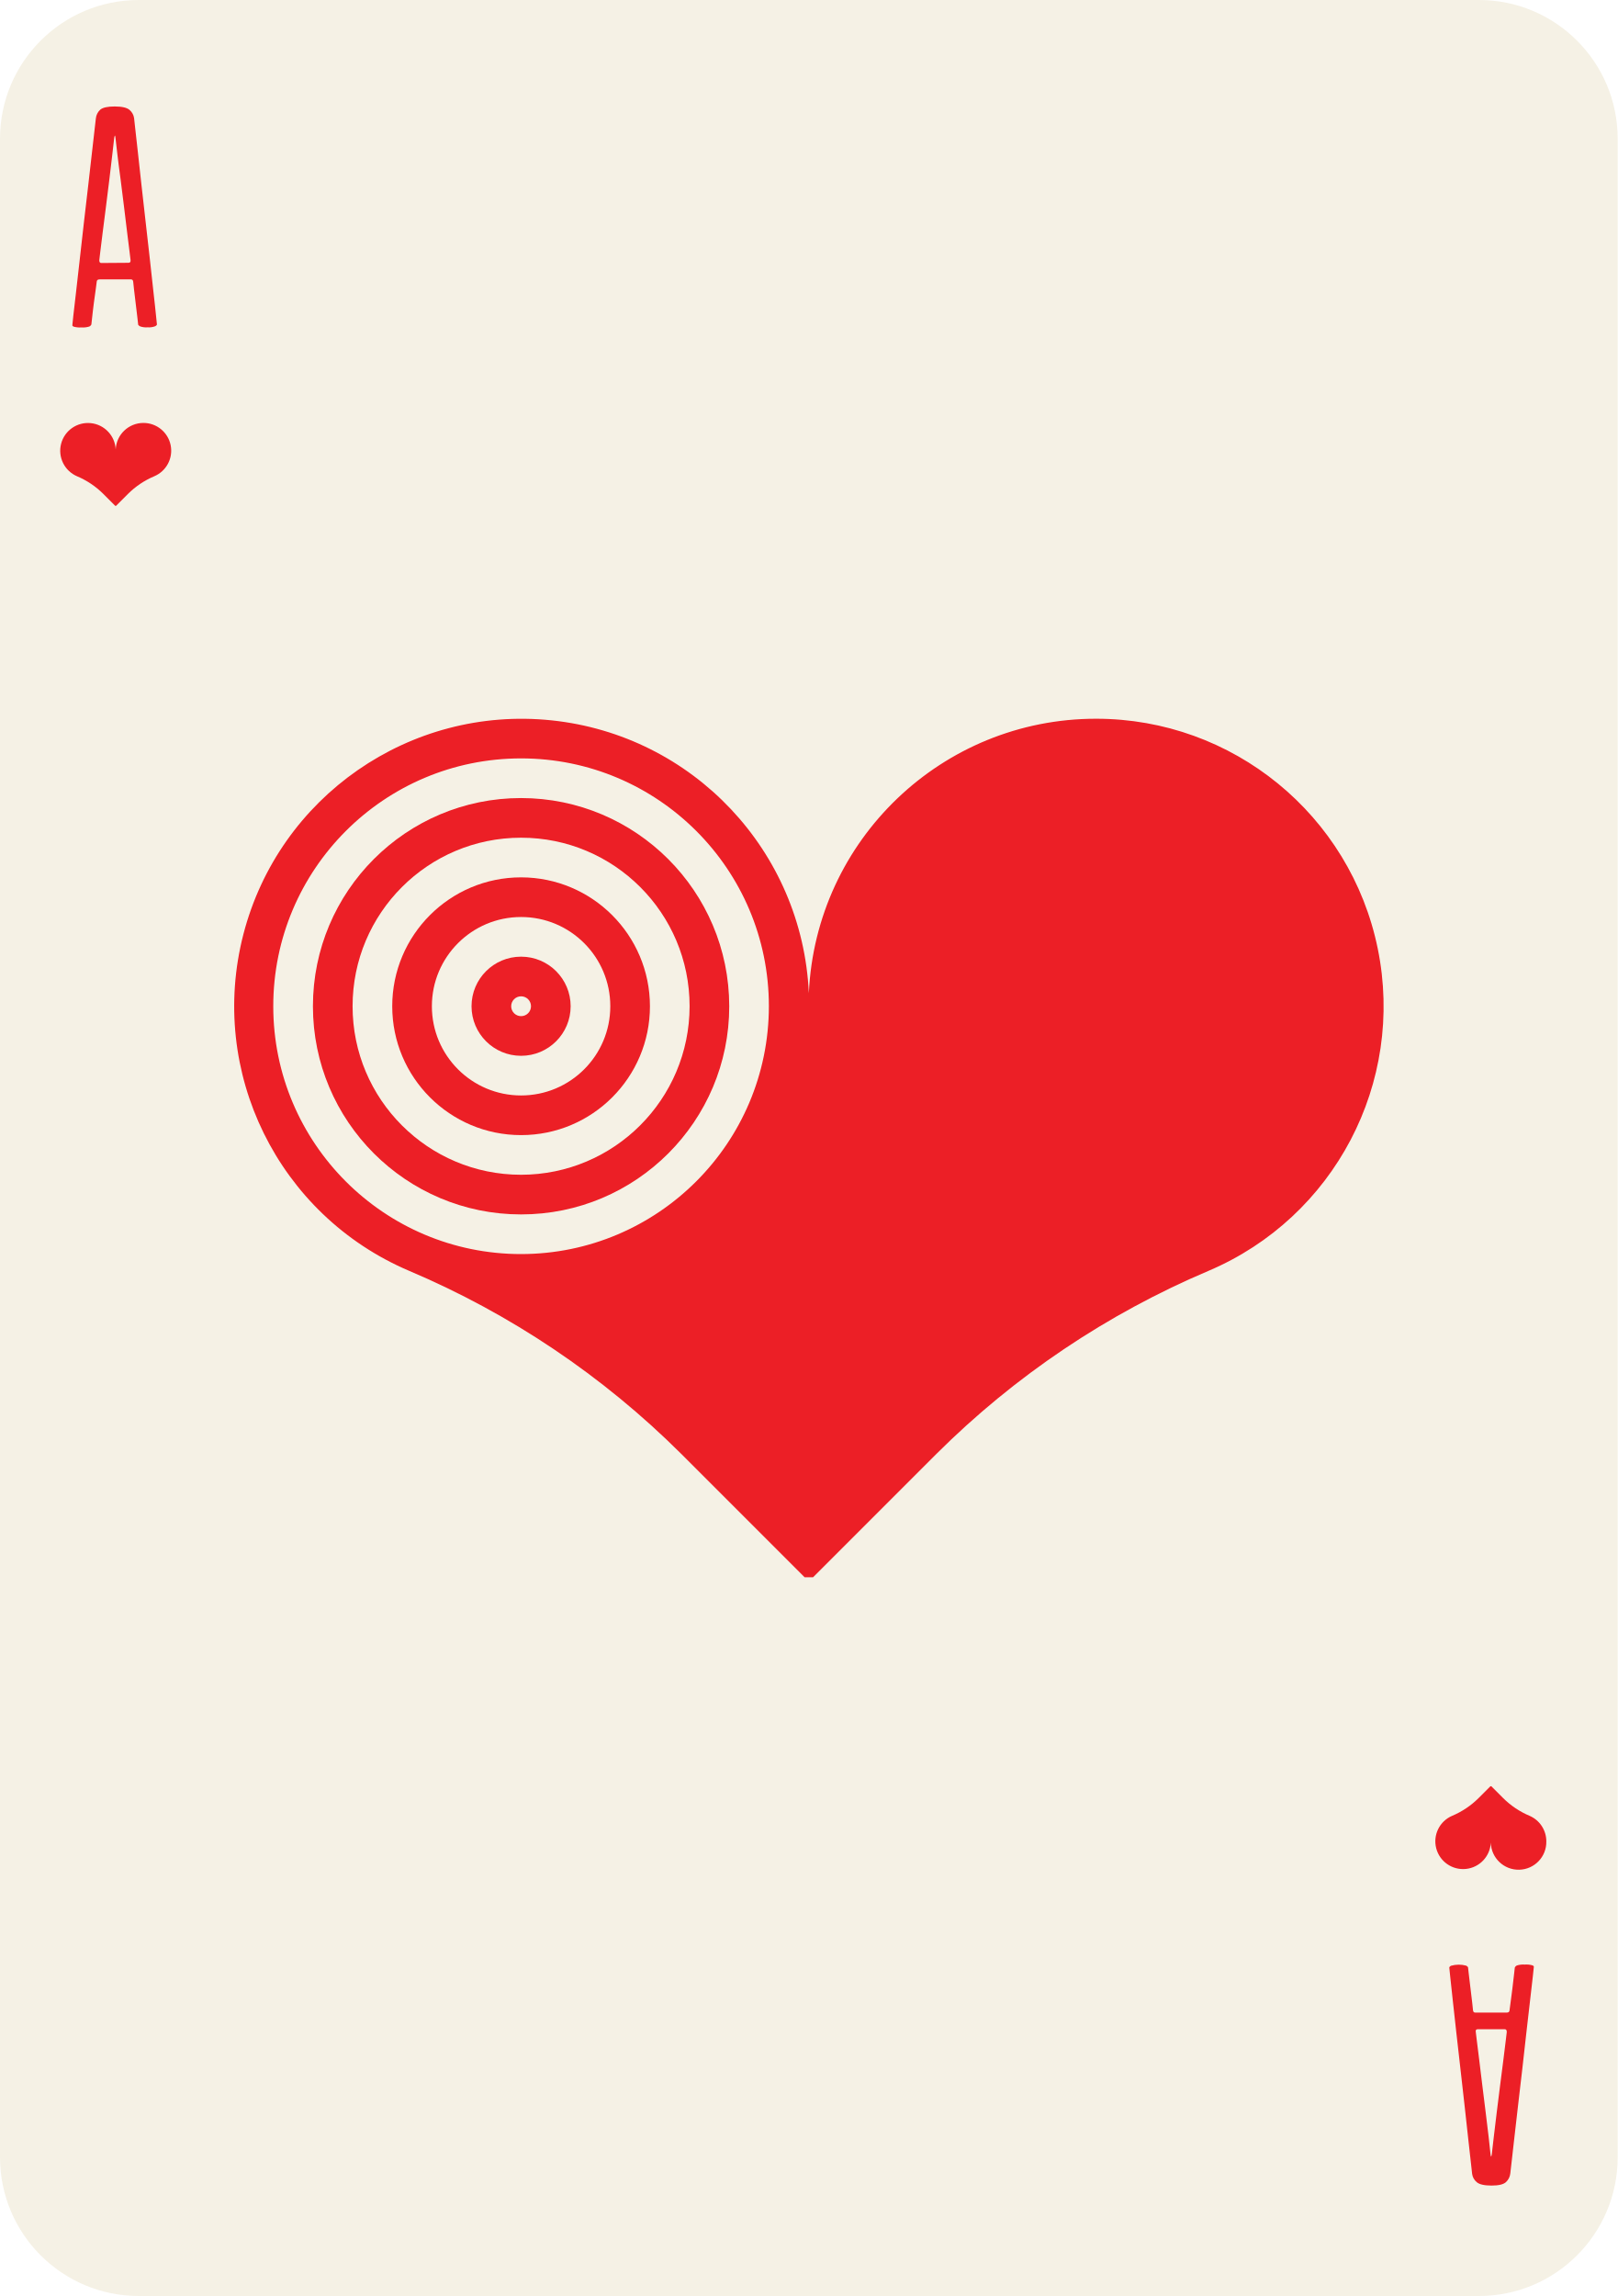
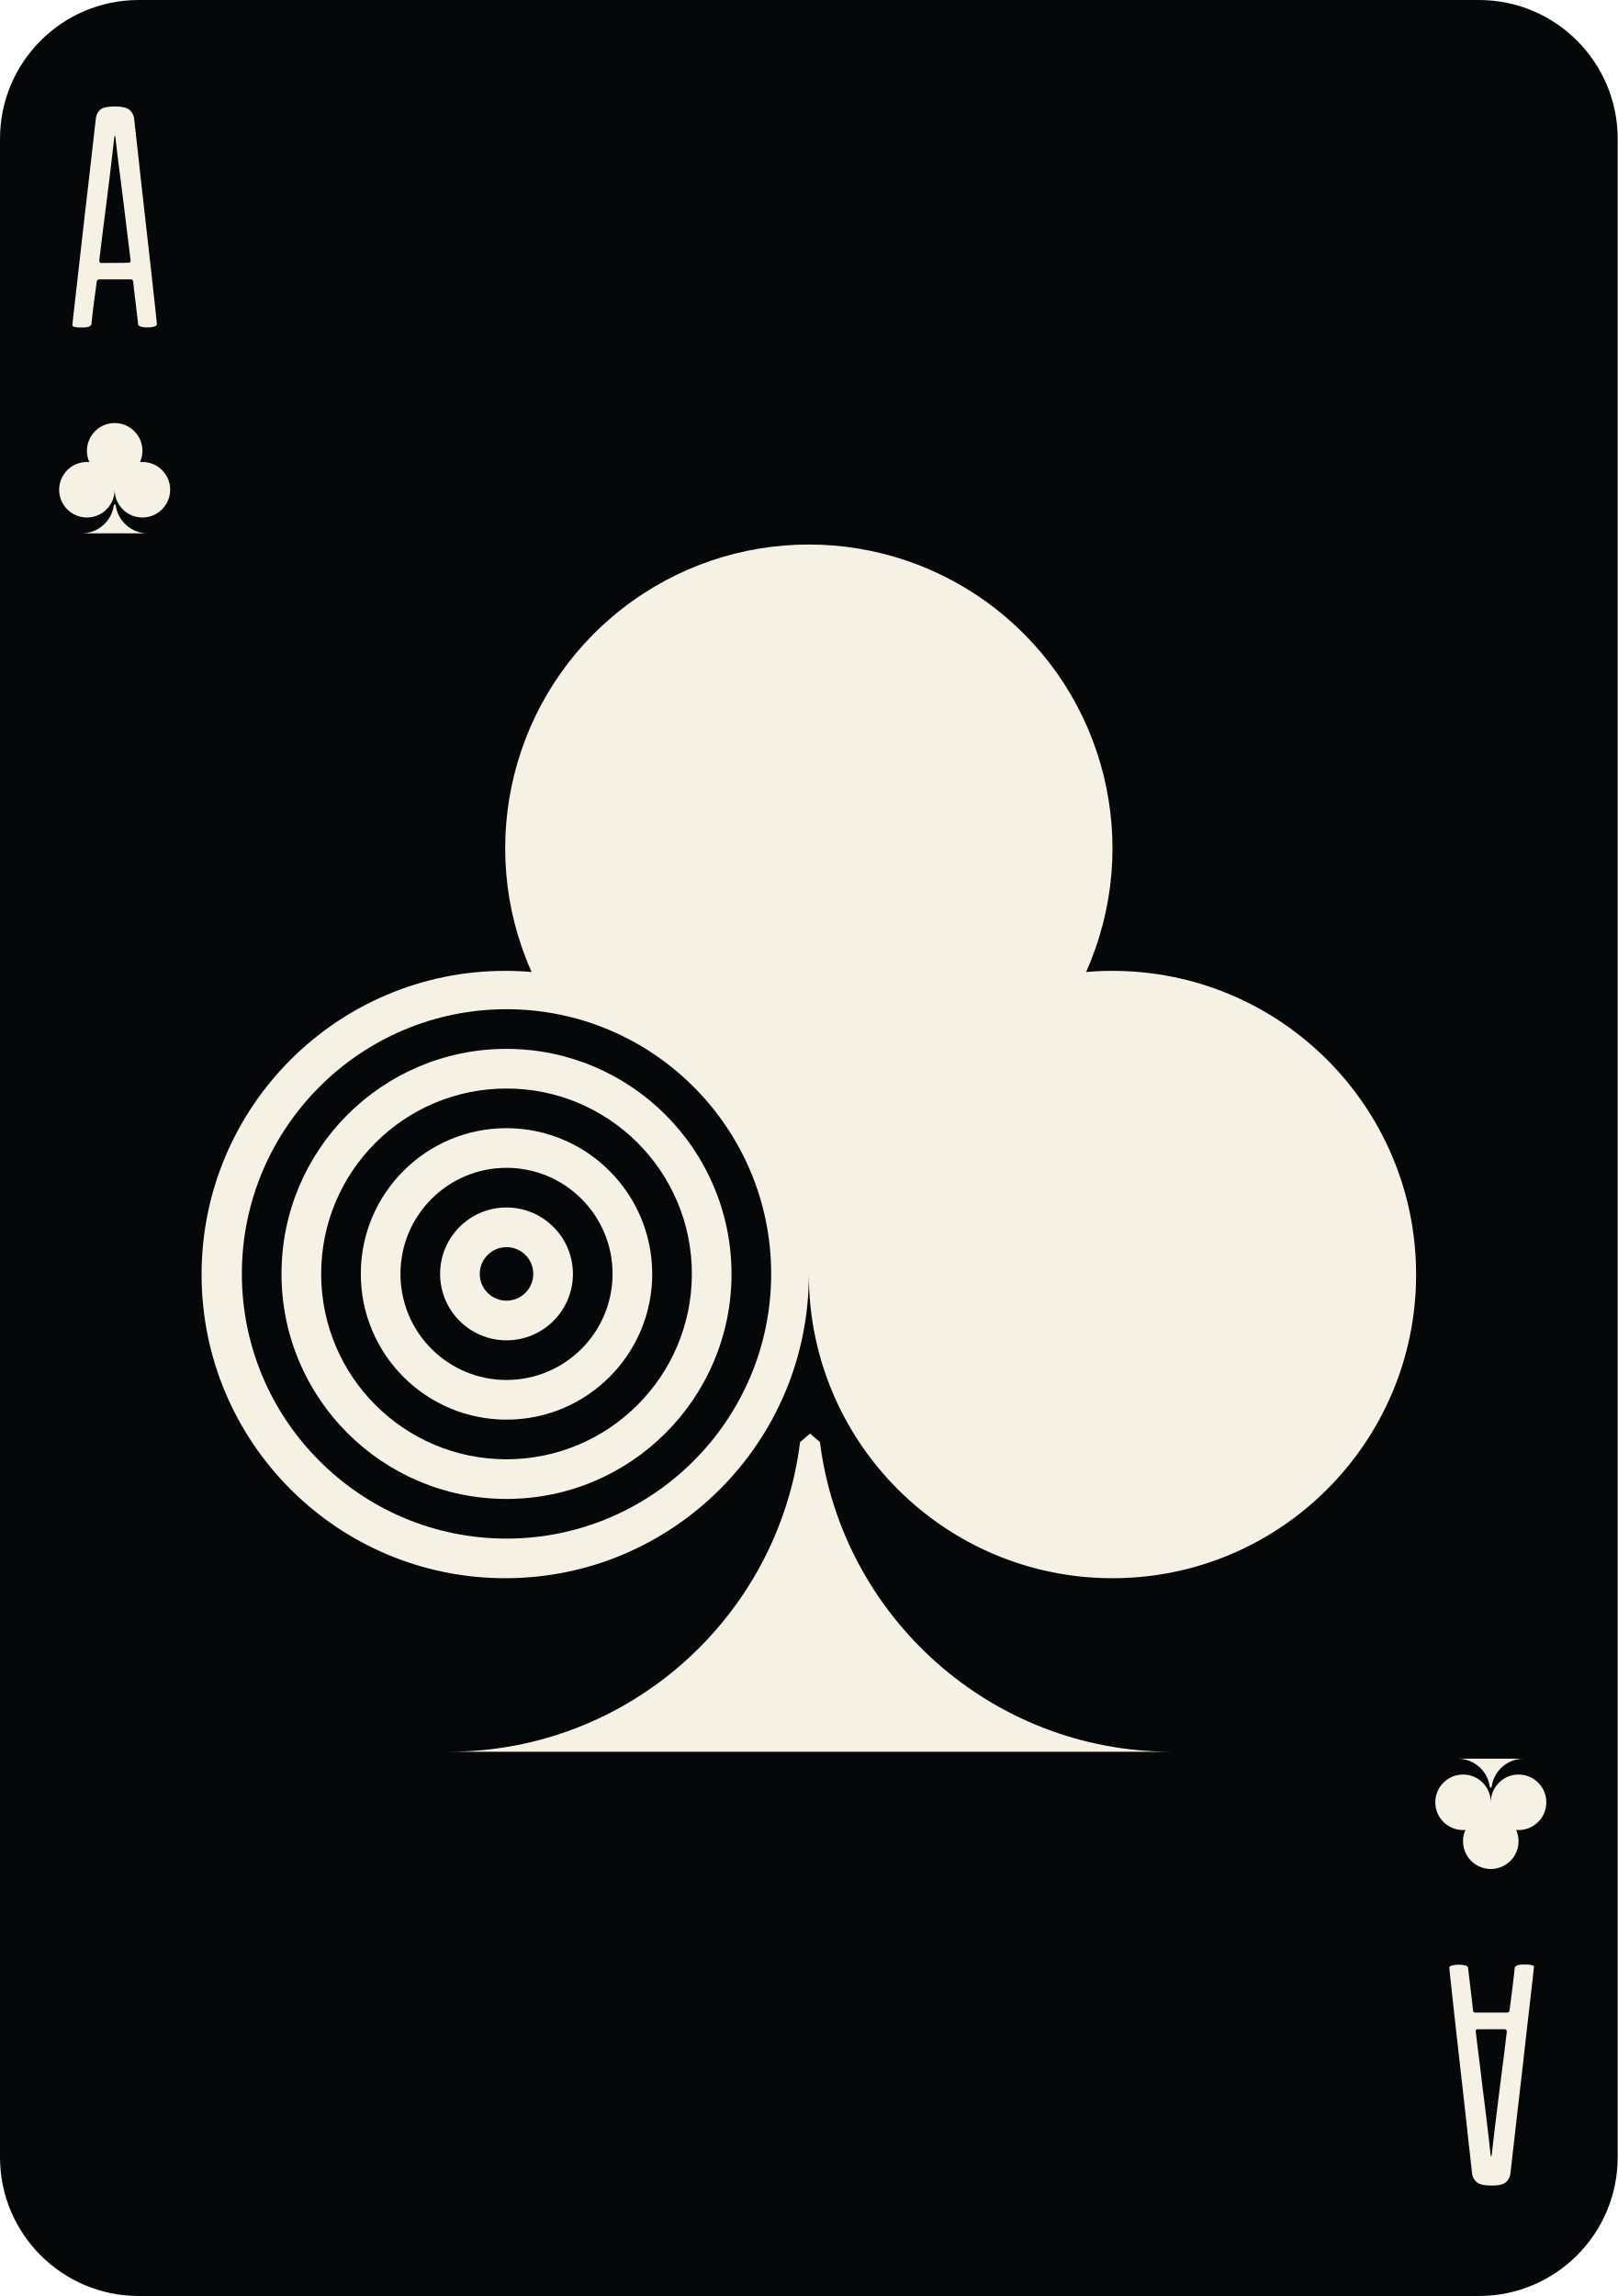
<svg xmlns="http://www.w3.org/2000/svg" viewBox="0 0 816 1158">
-   <rect fill="#f5f1e5" height="1158" rx="70" width="816" />
-   <g fill="#ec1f26">
-     <path d="m57.83 53.7q5.54 0 7.51 1.74a6.57 6.57 0 0 1 2.29 4.1c0 .22.18 1.88.55 5s.81 7.11 1.34 12 1.13 10.46 1.82 16.58 1.39 12.46 2.13 18.88 1.45 12.72 2.14 18.88 1.28 11.67 1.81 16.51 1 8.75 1.27 11.69.47 4.48.47 4.59-.18.5-.87.87a9.28 9.28 0 0 1 -3.87.55 9.27 9.27 0 0 1 -3.71-.47 2.6 2.6 0 0 1 -1-.79q0-.17-.39-3.48c-.27-2.21-.56-4.64-.87-7.27s-.61-5.06-.87-7.27-.4-3.47-.4-3.79c-.1-.73-.47-1.1-1.1-1.1h-15.83c-.85 0-1.32.31-1.43.94 0 .22-.15 1.43-.47 3.64s-.63 4.63-1 7.26-.6 5.09-.87 7.35-.39 3.45-.39 3.56a2.09 2.09 0 0 1 -1 1 10.57 10.57 0 0 1 -4 .47 11.33 11.33 0 0 1 -3.95-.4c-.53-.26-.74-.55-.63-.86 0-.11.16-1.64.47-4.59s.77-6.84 1.35-11.69 1.2-10.4 1.88-16.6 1.4-12.48 2.14-19 1.47-12.8 2.21-19 1.37-11.69 1.89-16.59 1-8.85 1.35-11.85.55-4.61.55-4.82a6.9 6.9 0 0 1 2.21-4.42q1.91-1.62 7.27-1.62zm7 78.84c.84 0 1.16-.53 1-1.58 0-.1-.16-1.39-.47-3.87s-.71-5.66-1.19-9.56-1-8.22-1.58-13-1.16-9.38-1.74-13.91-1.18-8.62-1.6-12.43-.74-6.69-1-8.69c-.1-.84-.21-1.21-.31-1.11a2.8 2.8 0 0 0 -.32 1.11q-.31 3-1 8.69t-1.48 12.48q-.78 6.8-1.73 13.91t-1.66 13c-.48 3.9-.87 7.11-1.19 9.64s-.47 3.85-.47 4c0 .95.31 1.42.95 1.42z" />
-     <path d="m72.36 213.31a14 14 0 0 0 -14 13.37 14 14 0 1 0 -19.49 13.53 42 42 0 0 1 13.26 8.91l6 6h.41l6-6a42 42 0 0 1 13.26-8.91 14 14 0 0 0 -5.49-26.9z" />
-     <path d="m752.38 1102.3q-5.53 0-7.51-1.74a6.55 6.55 0 0 1 -2.29-4.11c0-.21-.18-1.87-.55-5s-.82-7.11-1.34-12-1.14-10.43-1.82-16.59-1.4-12.46-2.13-18.88-1.45-12.72-2.14-18.88-1.29-11.67-1.82-16.51-.94-8.75-1.26-11.7-.47-4.47-.47-4.58.18-.5.87-.87a14.36 14.36 0 0 1 7.58-.08 2.69 2.69 0 0 1 1 .79q0 .17.39 3.48t.87 7.27q.48 3.95.87 7.27c.26 2.21.4 3.47.4 3.79.1.73.47 1.1 1.1 1.1h15.87c.85 0 1.32-.31 1.42-.94 0-.22.16-1.43.48-3.64s.63-4.63.95-7.27.6-5.08.86-7.34.4-3.45.4-3.56a2.09 2.09 0 0 1 1-1 10.57 10.57 0 0 1 4-.47 11.26 11.26 0 0 1 3.94.4c.53.26.74.55.64.86q0 .17-.48 4.59t-1.34 11.69q-.87 7.26-1.9 16.51t-2.13 19q-1.1 9.72-2.21 19t-1.9 16.59q-.78 7.35-1.34 11.85c-.37 3-.55 4.61-.55 4.82a6.9 6.9 0 0 1 -2.21 4.42q-1.88 1.73-7.25 1.73zm-7-78.84c-.84 0-1.15.52-.94 1.58 0 .1.16 1.39.47 3.87s.71 5.66 1.19 9.56 1 8.21 1.58 13 1.16 9.38 1.73 13.91 1.09 8.69 1.51 12.48.73 6.69.94 8.69c.11.84.22 1.21.32 1.11a2.86 2.86 0 0 0 .31-1.11q.33-3 1-8.69t1.5-12.48q.8-6.8 1.74-13.91t1.66-13q.7-5.85 1.19-9.64c.31-2.53.47-3.85.47-3.95 0-1-.32-1.42-1-1.42z" />
-     <path d="m780 928.69a14 14 0 0 0 -8.51-12.9 42 42 0 0 1 -13.26-8.91l-6-6h-.41l-6 6a42 42 0 0 1 -13.26 8.91 14 14 0 1 0 19.44 13.53 14 14 0 0 0 28-.63z" />
-     <path d="m552.84 362.5a145 145 0 0 0 -144.84 138.43 145 145 0 1 0 -201.67 140 435 435 0 0 1 137.21 92.25l62.31 62.31h4.3l62.31-62.31a435 435 0 0 1 137.21-92.25 145 145 0 0 0 -56.83-278.43zm-290 270a125 125 0 1 1 125-125 125.14 125.14 0 0 1 -124.99 125z" />
-     <path d="m262.85 402.5a105 105 0 1 0 105 105 105.12 105.12 0 0 0 -105-105zm0 190a85 85 0 1 1 85-85 85.1 85.1 0 0 1 -85 85z" />
-     <path d="m262.85 442.5a65 65 0 1 0 65 65 65.07 65.07 0 0 0 -65-65zm0 110a45 45 0 1 1 45-45 45 45 0 0 1 -45 45z" />
-     <path d="m262.85 482.5a25 25 0 1 0 25 25 25 25 0 0 0 -25-25zm0 30a5 5 0 1 1 5-5 5 5 0 0 1 -5 5z" />
+   <rect fill="#060709" height="1158" rx="70" width="816" />
+   <g fill="#f5f1e5">
+     <path d="m57.83 53.7q5.54 0 7.5 1.74a6.54 6.54 0 0 1 2.3 4.1c0 .22.18 1.88.55 5s.81 7.11 1.34 12 1.13 10.46 1.82 16.58 1.39 12.46 2.13 18.88 1.45 12.72 2.13 18.88 1.29 11.67 1.82 16.51 1 8.75 1.27 11.69.47 4.48.47 4.59-.18.5-.87.87a9.31 9.31 0 0 1 -3.87.55 9.27 9.27 0 0 1 -3.71-.47 2.6 2.6 0 0 1 -1-.79q0-.17-.39-3.48c-.27-2.21-.56-4.64-.87-7.27s-.61-5.06-.87-7.27-.4-3.47-.4-3.79c-.1-.73-.47-1.1-1.1-1.1h-15.83c-.85 0-1.32.31-1.43.94 0 .22-.15 1.43-.47 3.64s-.63 4.63-1 7.26-.61 5.09-.87 7.35-.39 3.45-.39 3.56a2.09 2.09 0 0 1 -1 1 10.57 10.57 0 0 1 -4 .47 11.33 11.33 0 0 1 -3.95-.4c-.53-.26-.74-.55-.63-.86 0-.11.16-1.64.47-4.59s.77-6.84 1.35-11.69 1.2-10.4 1.88-16.6 1.4-12.48 2.14-19 1.47-12.8 2.21-19 1.37-11.69 1.89-16.59 1-8.85 1.35-11.85.55-4.61.55-4.82a6.9 6.9 0 0 1 2.21-4.42q1.91-1.62 7.27-1.62zm7 78.84c.84 0 1.16-.53 1-1.58 0-.1-.16-1.39-.47-3.87s-.72-5.66-1.19-9.56-1-8.22-1.58-13-1.16-9.38-1.74-13.91-1.18-8.62-1.6-12.43-.74-6.69-1-8.69c-.1-.84-.21-1.21-.31-1.11a2.8 2.8 0 0 0 -.32 1.11q-.31 3-1 8.69t-1.48 12.48q-.78 6.8-1.73 13.91t-1.66 13c-.48 3.9-.87 7.11-1.19 9.64s-.47 3.85-.47 4c0 .95.31 1.42.95 1.42z" />
+     <path d="m85.84 247a14 14 0 1 1 -28 0 14 14 0 1 1 -14-14c.41 0 .82 0 1.22.06a14 14 0 1 1 25.58 0c.4 0 .81-.06 1.22-.06a14 14 0 0 1 13.98 14z" />
+     <path d="m74.56 269h-33.35a16.36 16.36 0 0 0 16.22-14.28l.46-.39.46.39a16.34 16.34 0 0 0 16.21 14.28z" />
+     <path d="m752.38 1102.3q-5.53 0-7.51-1.74a6.55 6.55 0 0 1 -2.29-4.11c0-.21-.18-1.87-.55-5s-.82-7.11-1.35-12-1.13-10.43-1.81-16.59-1.4-12.46-2.14-18.88-1.44-12.72-2.13-18.88-1.29-11.67-1.82-16.51-.94-8.75-1.26-11.7-.47-4.47-.47-4.58.18-.5.87-.87a14.36 14.36 0 0 1 7.58-.08 2.69 2.69 0 0 1 1 .79q0 .17.39 3.48c.27 2.21.55 4.63.87 7.27s.61 5.05.87 7.27.39 3.47.39 3.79c.11.73.48 1.1 1.11 1.1h15.87c.84 0 1.32-.31 1.42-.94 0-.22.16-1.43.48-3.64s.63-4.63.94-7.27.61-5.08.87-7.34.4-3.45.4-3.56a2 2 0 0 1 1-1 10.54 10.54 0 0 1 4-.47 11.29 11.29 0 0 1 4 .4c.53.26.74.55.64.86q0 .17-.48 4.59t-1.34 11.69q-.87 7.26-1.9 16.51t-2.13 19q-1.11 9.72-2.21 19t-1.9 16.59q-.78 7.35-1.34 11.85c-.37 3-.55 4.61-.55 4.82a6.86 6.86 0 0 1 -2.22 4.42q-1.93 1.73-7.3 1.73zm-7-78.84c-.84 0-1.15.52-.94 1.58 0 .1.15 1.39.47 3.87s.71 5.66 1.19 9.56 1 8.21 1.58 13 1.16 9.38 1.73 13.91 1.08 8.69 1.5 12.48.74 6.69.95 8.69c.11.84.21 1.21.32 1.11a2.86 2.86 0 0 0 .31-1.11q.33-3 1-8.69t1.5-12.48q.8-6.8 1.74-13.91t1.66-13c.47-3.9.87-7.11 1.18-9.64s.48-3.85.48-3.95c0-1-.32-1.42-1-1.42z" />
+     <path d="m724 909a14 14 0 1 1 28 0 14 14 0 1 1 14 14c-.41 0-.82 0-1.22-.06a14 14 0 1 1 -25.58 0 12.1 12.1 0 0 1 -1.2.06 14 14 0 0 1 -14-14z" />
+     <path d="m735.28 887h33.35a16.34 16.34 0 0 0 -16.21 14.28l-.46.39-.46-.39a16.36 16.36 0 0 0 -16.22-14.28z" />
+     <path d="m591 883.5h-364.72c91.06 0 166.22-68.12 177.31-156.19l5-4.27 5 4.27c11.15 88.07 86.27 156.19 177.41 156.19z" />
+     <path d="m561.16 489.66c-4.48 0-8.93.18-13.31.58a153.16 153.16 0 1 0 -279.7 0c-4.38-.4-8.83-.58-13.31-.58a153.16 153.16 0 1 0 153.16 153.16 153.16 153.16 0 1 0 153.16-153.16zm-305.66 286.34c-73.61 0-133.5-59.91-133.5-133.52s59.89-133.48 133.5-133.48 133.5 59.87 133.5 133.48-59.89 133.52-133.5 133.52z" />
+     <path d="m255.5 529a113.5 113.5 0 1 0 113.5 113.48 113.63 113.63 0 0 0 -113.5-113.48zm0 207a93.5 93.5 0 1 1 93.5-93.5 93.6 93.6 0 0 1 -93.5 93.5z" />
+     <path d="m255.5 569a73.5 73.5 0 1 0 73.5 73.5 73.58 73.58 0 0 0 -73.5-73.5zm0 127a53.5 53.5 0 1 1 53.5-53.5 53.56 53.56 0 0 1 -53.5 53.5z" />
+     <path d="m255.5 609a33.5 33.5 0 1 0 33.5 33.5 33.54 33.54 0 0 0 -33.5-33.5zm0 47a13.5 13.5 0 1 1 13.5-13.5 13.52 13.52 0 0 1 -13.5 13.5z" />
  </g>
</svg>
